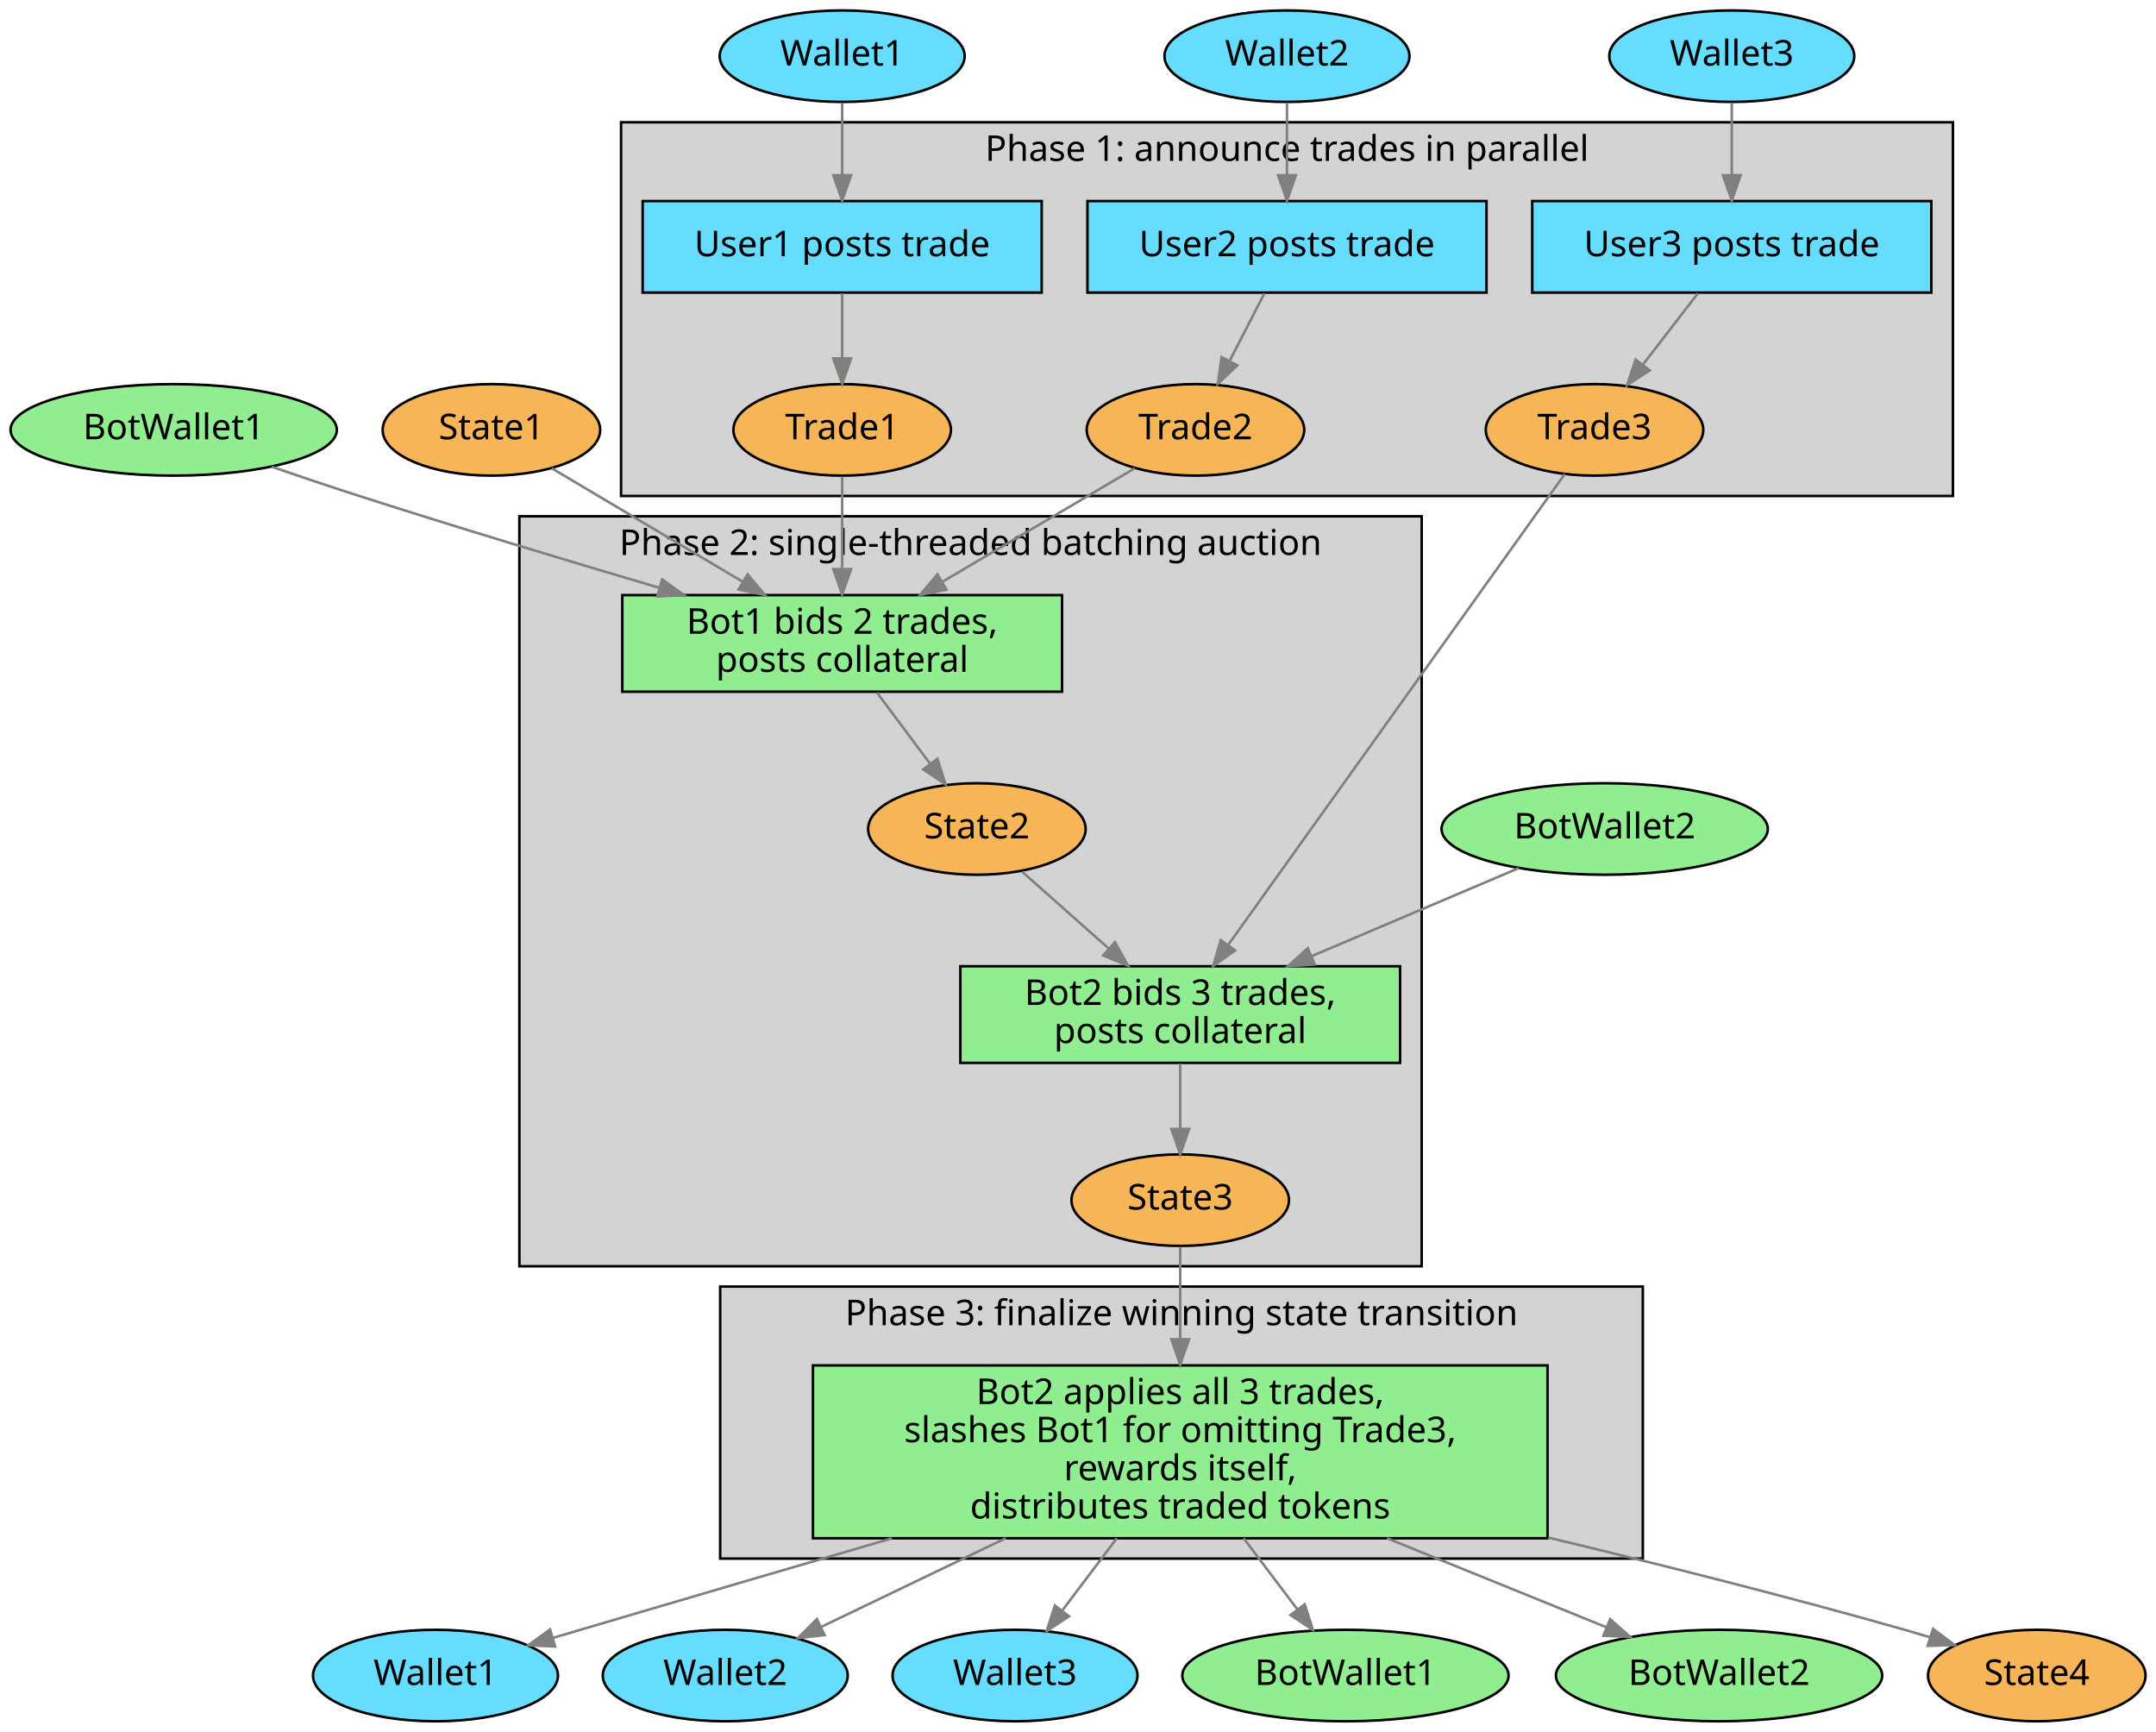
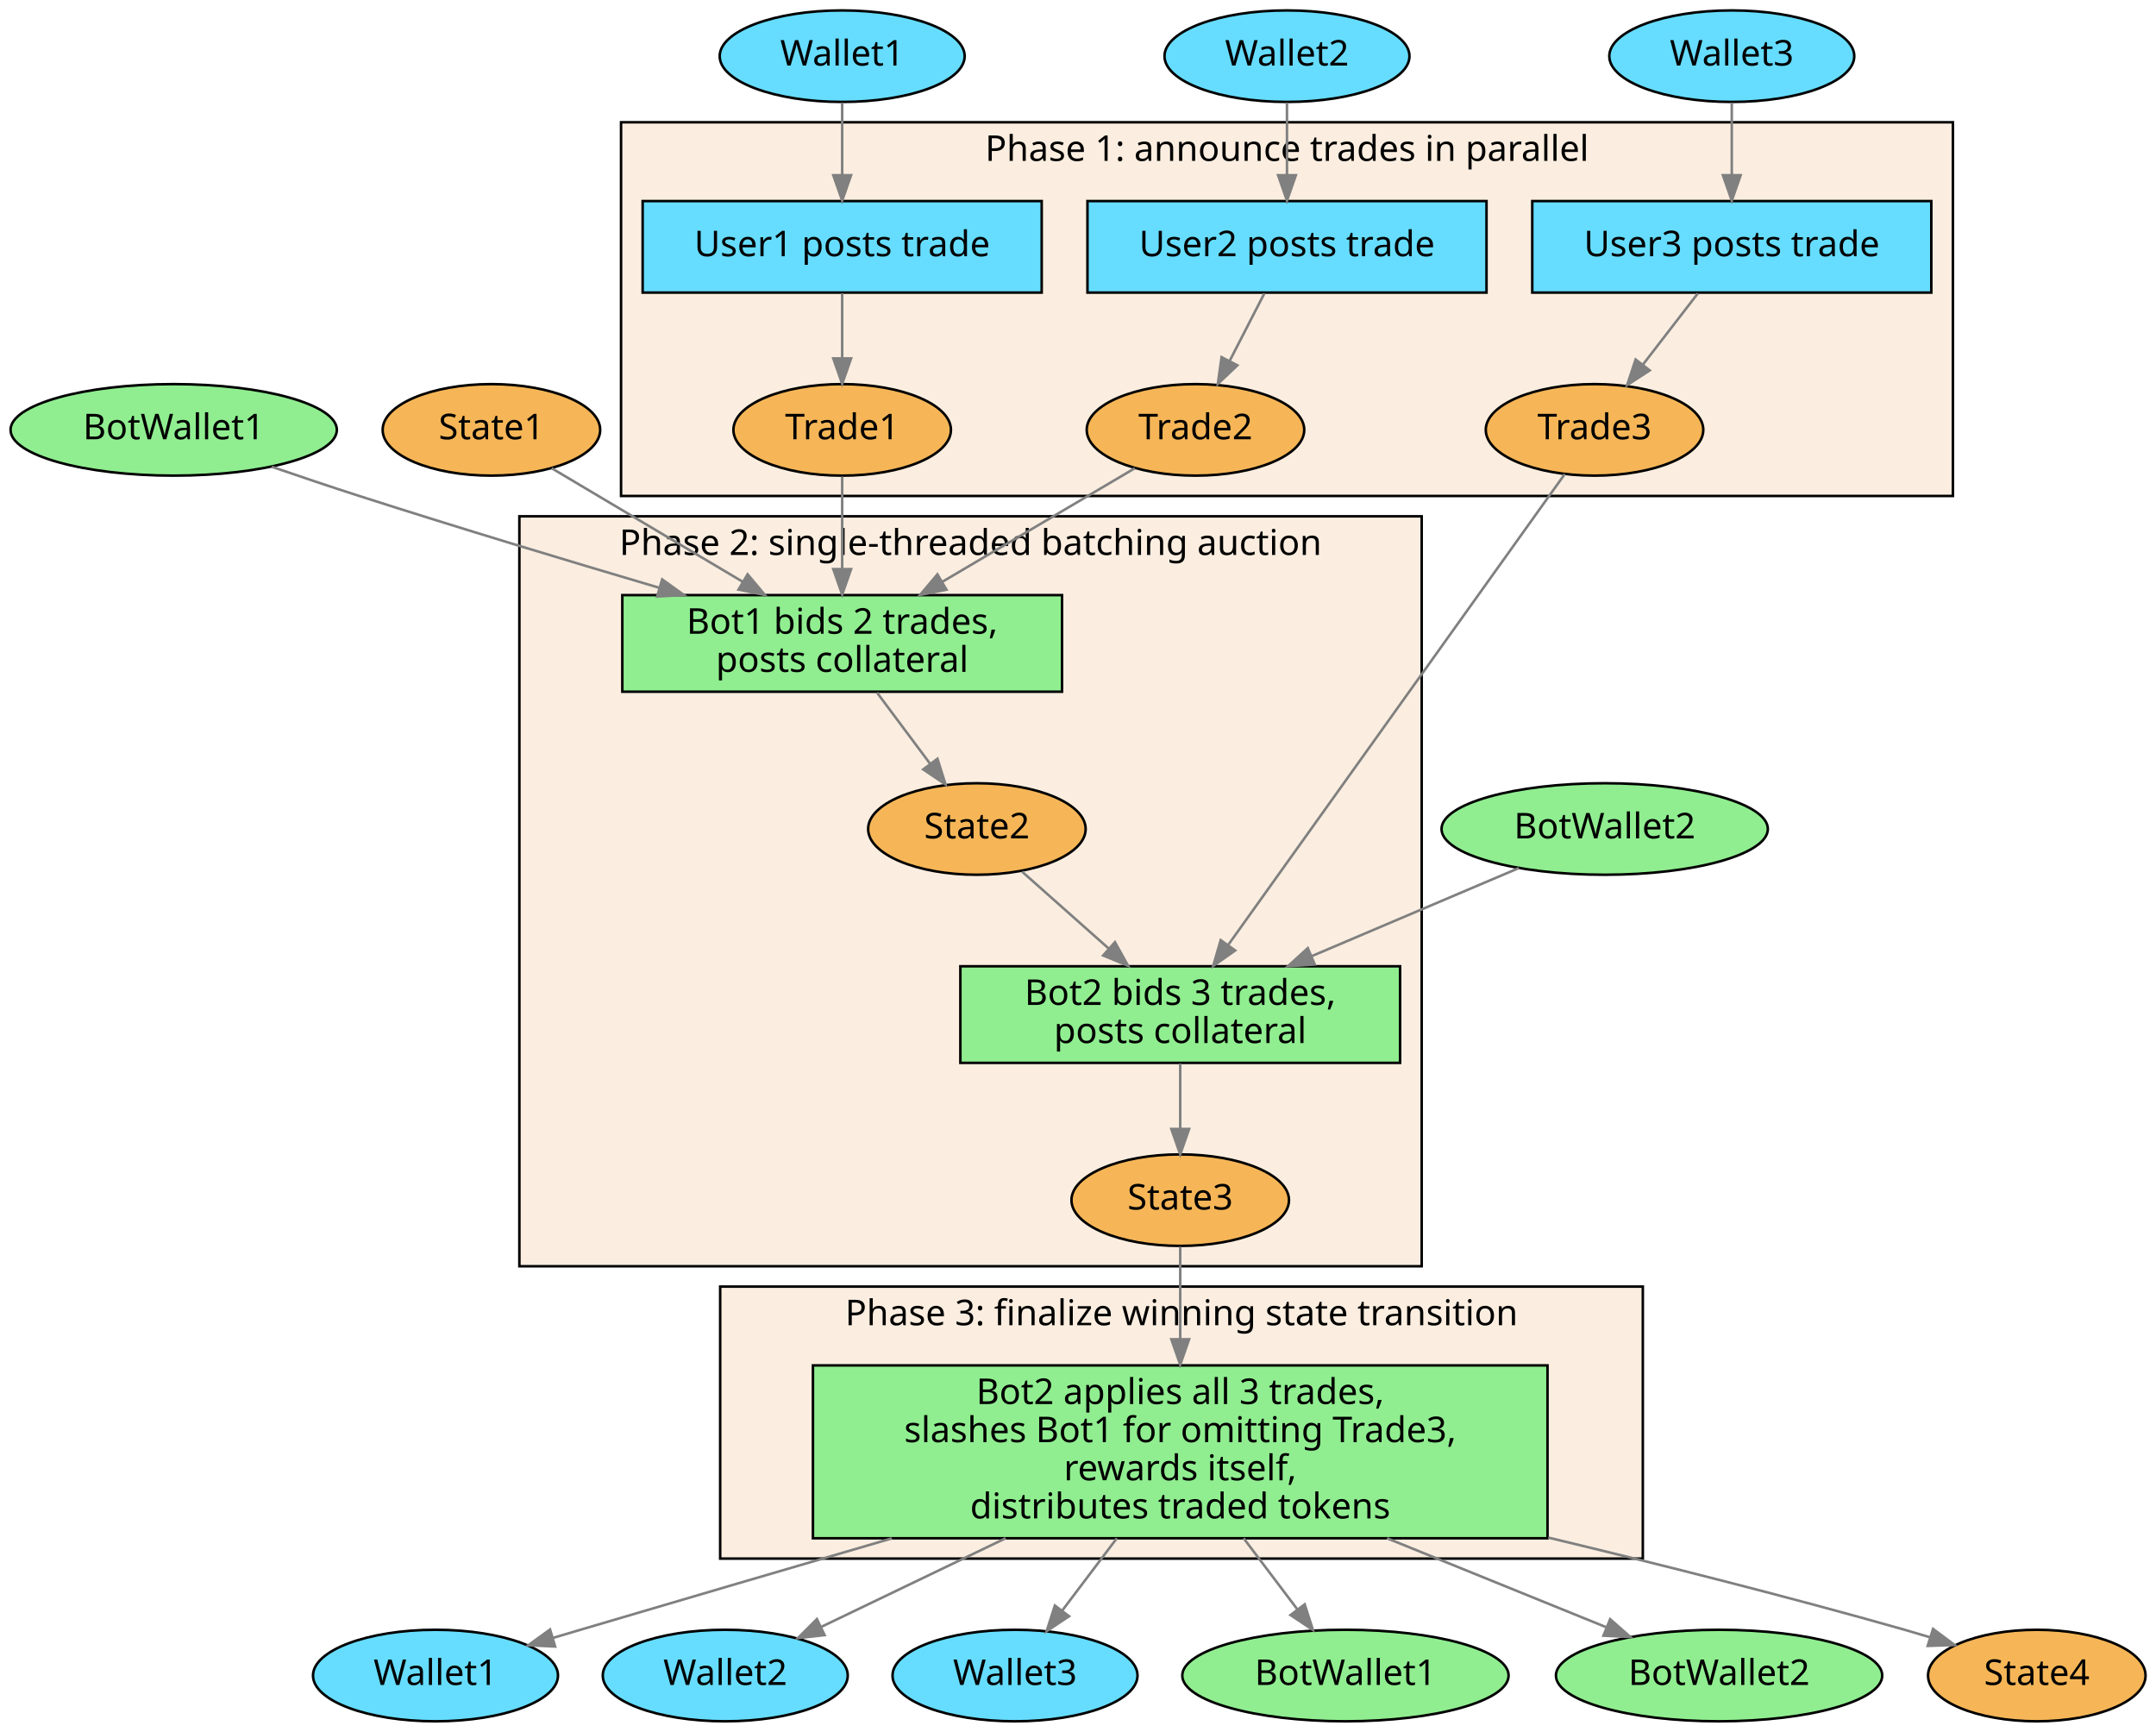
<svg xmlns="http://www.w3.org/2000/svg" width="848pt" height="681pt" viewBox="0.00 0.00 848.24 681.00">
  <g id="graph0" class="graph" transform="scale(1 1) rotate(0) translate(4 677)">
    <g id="clust1" class="cluster">
-       <polygon fill="lightgrey" stroke="black" points="240.34,-482 240.34,-629 764.34,-629 764.34,-482 240.34,-482" />
+       <polygon fill="#fbeee0" stroke="black" points="240.34,-482 240.34,-629 764.34,-629 764.34,-482 240.34,-482" />
      <text text-anchor="middle" x="502.34" y="-613.8" font-family="Times-Roman" font-size="14.00">Phase 1: announce trades in parallel</text>
    </g>
    <g id="clust2" class="cluster">
-       <polygon fill="lightgrey" stroke="black" points="200.34,-179 200.34,-474 555.34,-474 555.34,-179 200.34,-179" />
+       <polygon fill="#fbeee0" stroke="black" points="200.34,-179 200.34,-474 555.34,-474 555.34,-179 200.34,-179" />
      <text text-anchor="middle" x="377.84" y="-458.8" font-family="Times-Roman" font-size="14.00">Phase 2: single-threaded batching auction</text>
    </g>
    <g id="clust3" class="cluster">
-       <polygon fill="lightgrey" stroke="black" points="279.34,-64 279.34,-171 642.34,-171 642.34,-64 279.34,-64" />
+       <polygon fill="#fbeee0" stroke="black" points="279.34,-64 279.34,-171 642.34,-171 642.34,-64 279.34,-64" />
      <text text-anchor="middle" x="460.84" y="-155.8" font-family="Times-Roman" font-size="14.00">Phase 3: finalize winning state transition</text>
    </g>
    <g id="node1" class="node">
      <ellipse fill="#66ddff" stroke="black" cx="327.34" cy="-655" rx="48.19" ry="18" />
      <text text-anchor="middle" x="327.34" y="-651.3" font-family="Times-Roman" font-size="14.00">Wallet1</text>
    </g>
    <g id="node15" class="node">
      <polygon fill="#66ddff" stroke="black" points="405.84,-598 248.84,-598 248.84,-562 405.84,-562 405.84,-598" />
      <text text-anchor="middle" x="327.34" y="-576.3" font-family="Times-Roman" font-size="14.00">User1 posts trade</text>
    </g>
    <g id="edge2" class="edge">
      <path fill="none" stroke="grey" d="M327.34,-636.7C327.34,-628.25 327.34,-617.87 327.34,-608.37" />
      <polygon fill="grey" stroke="grey" points="330.84,-608.18 327.34,-598.18 323.84,-608.18 330.84,-608.18" />
    </g>
    <g id="node2" class="node">
      <ellipse fill="#66ddff" stroke="black" cx="502.34" cy="-655" rx="48.19" ry="18" />
      <text text-anchor="middle" x="502.34" y="-651.3" font-family="Times-Roman" font-size="14.00">Wallet2</text>
    </g>
    <g id="node14" class="node">
      <polygon fill="#66ddff" stroke="black" points="580.84,-598 423.84,-598 423.84,-562 580.84,-562 580.84,-598" />
      <text text-anchor="middle" x="502.34" y="-576.3" font-family="Times-Roman" font-size="14.00">User2 posts trade</text>
    </g>
    <g id="edge3" class="edge">
      <path fill="none" stroke="grey" d="M502.34,-636.7C502.34,-628.25 502.34,-617.87 502.34,-608.37" />
      <polygon fill="grey" stroke="grey" points="505.84,-608.18 502.34,-598.18 498.84,-608.18 505.84,-608.18" />
    </g>
    <g id="node3" class="node">
      <ellipse fill="#66ddff" stroke="black" cx="677.34" cy="-655" rx="48.19" ry="18" />
      <text text-anchor="middle" x="677.34" y="-651.3" font-family="Times-Roman" font-size="14.00">Wallet3</text>
    </g>
    <g id="node13" class="node">
      <polygon fill="#66ddff" stroke="black" points="755.84,-598 598.84,-598 598.84,-562 755.84,-562 755.84,-598" />
      <text text-anchor="middle" x="677.34" y="-576.3" font-family="Times-Roman" font-size="14.00">User3 posts trade</text>
    </g>
    <g id="edge1" class="edge">
      <path fill="none" stroke="grey" d="M677.34,-636.7C677.34,-628.25 677.34,-617.87 677.34,-608.37" />
      <polygon fill="grey" stroke="grey" points="680.84,-608.18 677.34,-598.18 673.84,-608.18 680.84,-608.18" />
    </g>
    <g id="node4" class="node">
      <ellipse fill="lightgreen" stroke="black" cx="64.34" cy="-508" rx="64.19" ry="18" />
      <text text-anchor="middle" x="64.34" y="-504.3" font-family="Times-Roman" font-size="14.00">BotWallet1</text>
    </g>
    <g id="node19" class="node">
      <polygon fill="lightgreen" stroke="black" points="413.84,-443 240.84,-443 240.84,-405 413.84,-405 413.84,-443" />
      <text text-anchor="middle" x="327.34" y="-427.8" font-family="Times-Roman" font-size="14.00">Bot1 bids 2 trades,</text>
      <text text-anchor="middle" x="327.34" y="-412.8" font-family="Times-Roman" font-size="14.00">posts collateral</text>
    </g>
    <g id="edge11" class="edge">
      <path fill="none" stroke="grey" d="M102.9,-493.49C113.99,-489.68 126.12,-485.6 137.34,-482 176.16,-469.54 219.7,-456.41 255.3,-445.9" />
      <polygon fill="grey" stroke="grey" points="256.52,-449.19 265.12,-443.01 254.54,-442.48 256.52,-449.19" />
    </g>
    <g id="node5" class="node">
      <ellipse fill="lightgreen" stroke="black" cx="627.34" cy="-351" rx="64.19" ry="18" />
      <text text-anchor="middle" x="627.34" y="-347.3" font-family="Times-Roman" font-size="14.00">BotWallet2</text>
    </g>
    <g id="node20" class="node">
      <polygon fill="lightgreen" stroke="black" points="546.84,-297 373.84,-297 373.84,-259 546.84,-259 546.84,-297" />
      <text text-anchor="middle" x="460.34" y="-281.8" font-family="Times-Roman" font-size="14.00">Bot2 bids 3 trades,</text>
      <text text-anchor="middle" x="460.34" y="-266.8" font-family="Times-Roman" font-size="14.00">posts collateral</text>
    </g>
    <g id="edge12" class="edge">
      <path fill="none" stroke="grey" d="M593.55,-335.63C570.21,-325.71 538.71,-312.32 512.21,-301.05" />
      <polygon fill="grey" stroke="grey" points="513.27,-297.7 502.7,-297.01 510.53,-304.14 513.27,-297.7" />
    </g>
    <g id="node6" class="node">
      <ellipse fill="#66ddff" stroke="black" cx="167.34" cy="-18" rx="48.19" ry="18" />
      <text text-anchor="middle" x="167.34" y="-14.3" font-family="Times-Roman" font-size="14.00">Wallet1</text>
    </g>
    <g id="node7" class="node">
      <ellipse fill="#66ddff" stroke="black" cx="281.34" cy="-18" rx="48.19" ry="18" />
      <text text-anchor="middle" x="281.34" y="-14.3" font-family="Times-Roman" font-size="14.00">Wallet2</text>
    </g>
    <g id="node8" class="node">
      <ellipse fill="#66ddff" stroke="black" cx="395.34" cy="-18" rx="48.19" ry="18" />
      <text text-anchor="middle" x="395.34" y="-14.3" font-family="Times-Roman" font-size="14.00">Wallet3</text>
    </g>
    <g id="node9" class="node">
      <ellipse fill="lightgreen" stroke="black" cx="525.34" cy="-18" rx="64.19" ry="18" />
      <text text-anchor="middle" x="525.34" y="-14.3" font-family="Times-Roman" font-size="14.00">BotWallet1</text>
    </g>
    <g id="node10" class="node">
      <ellipse fill="lightgreen" stroke="black" cx="672.34" cy="-18" rx="64.19" ry="18" />
      <text text-anchor="middle" x="672.34" y="-14.3" font-family="Times-Roman" font-size="14.00">BotWallet2</text>
    </g>
    <g id="node11" class="node">
      <ellipse fill="#f6b657" stroke="black" cx="189.34" cy="-508" rx="42.79" ry="18" />
      <text text-anchor="middle" x="189.34" y="-504.3" font-family="Times-Roman" font-size="14.00">State1</text>
    </g>
    <g id="edge7" class="edge">
      <path fill="none" stroke="grey" d="M213.07,-492.9C233.73,-480.63 264.08,-462.59 288.31,-448.19" />
      <polygon fill="grey" stroke="grey" points="290.13,-451.19 296.93,-443.07 286.55,-445.17 290.13,-451.19" />
    </g>
    <g id="node12" class="node">
      <ellipse fill="#f6b657" stroke="black" cx="797.34" cy="-18" rx="42.79" ry="18" />
      <text text-anchor="middle" x="797.34" y="-14.3" font-family="Times-Roman" font-size="14.00">State4</text>
    </g>
    <g id="node18" class="node">
      <ellipse fill="#f6b657" stroke="black" cx="623.34" cy="-508" rx="42.79" ry="18" />
      <text text-anchor="middle" x="623.34" y="-504.3" font-family="Times-Roman" font-size="14.00">Trade3</text>
    </g>
    <g id="edge4" class="edge">
      <path fill="none" stroke="grey" d="M664,-561.7C657.49,-553.27 649.55,-542.97 642.42,-533.73" />
      <polygon fill="grey" stroke="grey" points="645.05,-531.4 636.17,-525.62 639.5,-535.68 645.05,-531.4" />
    </g>
    <g id="node17" class="node">
      <ellipse fill="#f6b657" stroke="black" cx="466.34" cy="-508" rx="42.79" ry="18" />
      <text text-anchor="middle" x="466.34" y="-504.3" font-family="Times-Roman" font-size="14.00">Trade2</text>
    </g>
    <g id="edge6" class="edge">
      <path fill="none" stroke="grey" d="M493.45,-561.7C489.35,-553.73 484.4,-544.1 479.85,-535.26" />
      <polygon fill="grey" stroke="grey" points="482.83,-533.4 475.14,-526.1 476.6,-536.6 482.83,-533.4" />
    </g>
    <g id="node16" class="node">
      <ellipse fill="#f6b657" stroke="black" cx="327.34" cy="-508" rx="42.79" ry="18" />
      <text text-anchor="middle" x="327.34" y="-504.3" font-family="Times-Roman" font-size="14.00">Trade1</text>
    </g>
    <g id="edge5" class="edge">
      <path fill="none" stroke="grey" d="M327.34,-561.7C327.34,-553.98 327.34,-544.71 327.34,-536.11" />
      <polygon fill="grey" stroke="grey" points="330.84,-536.1 327.34,-526.1 323.84,-536.1 330.84,-536.1" />
    </g>
    <g id="edge9" class="edge">
      <path fill="none" stroke="grey" d="M327.34,-489.61C327.34,-479.07 327.34,-465.36 327.34,-453.29" />
      <polygon fill="grey" stroke="grey" points="330.84,-453.22 327.34,-443.22 323.84,-453.22 330.84,-453.22" />
    </g>
    <g id="edge10" class="edge">
      <path fill="none" stroke="grey" d="M442.45,-492.9C421.64,-480.63 391.07,-462.59 366.66,-448.19" />
      <polygon fill="grey" stroke="grey" points="368.37,-445.14 357.97,-443.07 364.81,-451.17 368.37,-445.14" />
    </g>
    <g id="edge13" class="edge">
      <path fill="none" stroke="grey" d="M611.62,-490.6C583.72,-451.58 513.17,-352.9 479.2,-305.38" />
      <polygon fill="grey" stroke="grey" points="481.96,-303.22 473.3,-297.12 476.27,-307.29 481.96,-303.22" />
    </g>
    <g id="node21" class="node">
      <ellipse fill="#f6b657" stroke="black" cx="380.34" cy="-351" rx="42.79" ry="18" />
      <text text-anchor="middle" x="380.34" y="-347.3" font-family="Times-Roman" font-size="14.00">State2</text>
    </g>
    <g id="edge8" class="edge">
      <path fill="none" stroke="grey" d="M340.99,-404.72C347.38,-396.16 355.08,-385.84 361.97,-376.61" />
      <polygon fill="grey" stroke="grey" points="364.83,-378.63 368.01,-368.52 359.22,-374.44 364.83,-378.63" />
    </g>
    <g id="node22" class="node">
      <ellipse fill="#f6b657" stroke="black" cx="460.34" cy="-205" rx="42.79" ry="18" />
      <text text-anchor="middle" x="460.34" y="-201.3" font-family="Times-Roman" font-size="14.00">State3</text>
    </g>
    <g id="edge15" class="edge">
      <path fill="none" stroke="grey" d="M460.34,-258.72C460.34,-250.97 460.34,-241.79 460.34,-233.27" />
      <polygon fill="grey" stroke="grey" points="463.84,-233 460.34,-223 456.84,-233 463.84,-233" />
    </g>
    <g id="edge14" class="edge">
      <path fill="none" stroke="grey" d="M398.1,-334.24C408.12,-325.35 420.88,-314.03 432.23,-303.95" />
      <polygon fill="grey" stroke="grey" points="434.66,-306.48 439.81,-297.22 430.01,-301.24 434.66,-306.48" />
    </g>
    <g id="node23" class="node">
      <polygon fill="lightgreen" stroke="black" points="604.84,-140 315.84,-140 315.84,-72 604.84,-72 604.84,-140" />
      <text text-anchor="middle" x="460.34" y="-124.8" font-family="Times-Roman" font-size="14.00">Bot2 applies all 3 trades,</text>
      <text text-anchor="middle" x="460.34" y="-109.8" font-family="Times-Roman" font-size="14.00">slashes Bot1 for omitting Trade3,</text>
      <text text-anchor="middle" x="460.34" y="-94.8" font-family="Times-Roman" font-size="14.00">rewards itself,</text>
      <text text-anchor="middle" x="460.34" y="-79.8" font-family="Times-Roman" font-size="14.00">distributes traded tokens</text>
    </g>
    <g id="edge16" class="edge">
      <path fill="none" stroke="grey" d="M460.34,-186.66C460.34,-176.51 460.34,-163.21 460.34,-150.39" />
      <polygon fill="grey" stroke="grey" points="463.84,-150.28 460.34,-140.28 456.84,-150.28 463.84,-150.28" />
    </g>
    <g id="edge17" class="edge">
      <path fill="none" stroke="grey" d="M346.87,-71.96C308,-60.61 264.26,-47.79 224.34,-36 220.82,-34.96 217.17,-33.88 213.51,-32.79" />
      <polygon fill="grey" stroke="grey" points="214.41,-29.41 203.82,-29.91 212.41,-36.12 214.41,-29.41" />
    </g>
    <g id="edge18" class="edge">
      <path fill="none" stroke="grey" d="M391.65,-72C367.03,-60.17 340.18,-47.27 319.14,-37.16" />
      <polygon fill="grey" stroke="grey" points="320.43,-33.9 309.91,-32.72 317.4,-40.21 320.43,-33.9" />
    </g>
    <g id="edge19" class="edge">
      <path fill="none" stroke="grey" d="M435.4,-72C428.24,-62.52 420.56,-52.36 413.86,-43.49" />
      <polygon fill="grey" stroke="grey" points="416.6,-41.32 407.78,-35.45 411.02,-45.54 416.6,-41.32" />
    </g>
    <g id="edge20" class="edge">
      <path fill="none" stroke="grey" d="M485.29,-72C492.27,-62.76 499.74,-52.87 506.32,-44.17" />
      <polygon fill="grey" stroke="grey" points="509.31,-46.01 512.55,-35.93 503.73,-41.79 509.31,-46.01" />
    </g>
    <g id="edge21" class="edge">
      <path fill="none" stroke="grey" d="M541.7,-72C570.98,-60.12 602.91,-47.17 627.87,-37.04" />
      <polygon fill="grey" stroke="grey" points="629.48,-40.17 637.43,-33.17 626.84,-33.68 629.48,-40.17" />
    </g>
    <g id="edge22" class="edge">
      <path fill="none" stroke="grey" d="M605.17,-72.26C650.27,-61.44 700.05,-48.87 745.34,-36 748.64,-35.06 752.04,-34.05 755.45,-33.01" />
      <polygon fill="grey" stroke="grey" points="756.52,-36.34 765.01,-30.01 754.42,-29.66 756.52,-36.34" />
    </g>
  </g>
</svg>
